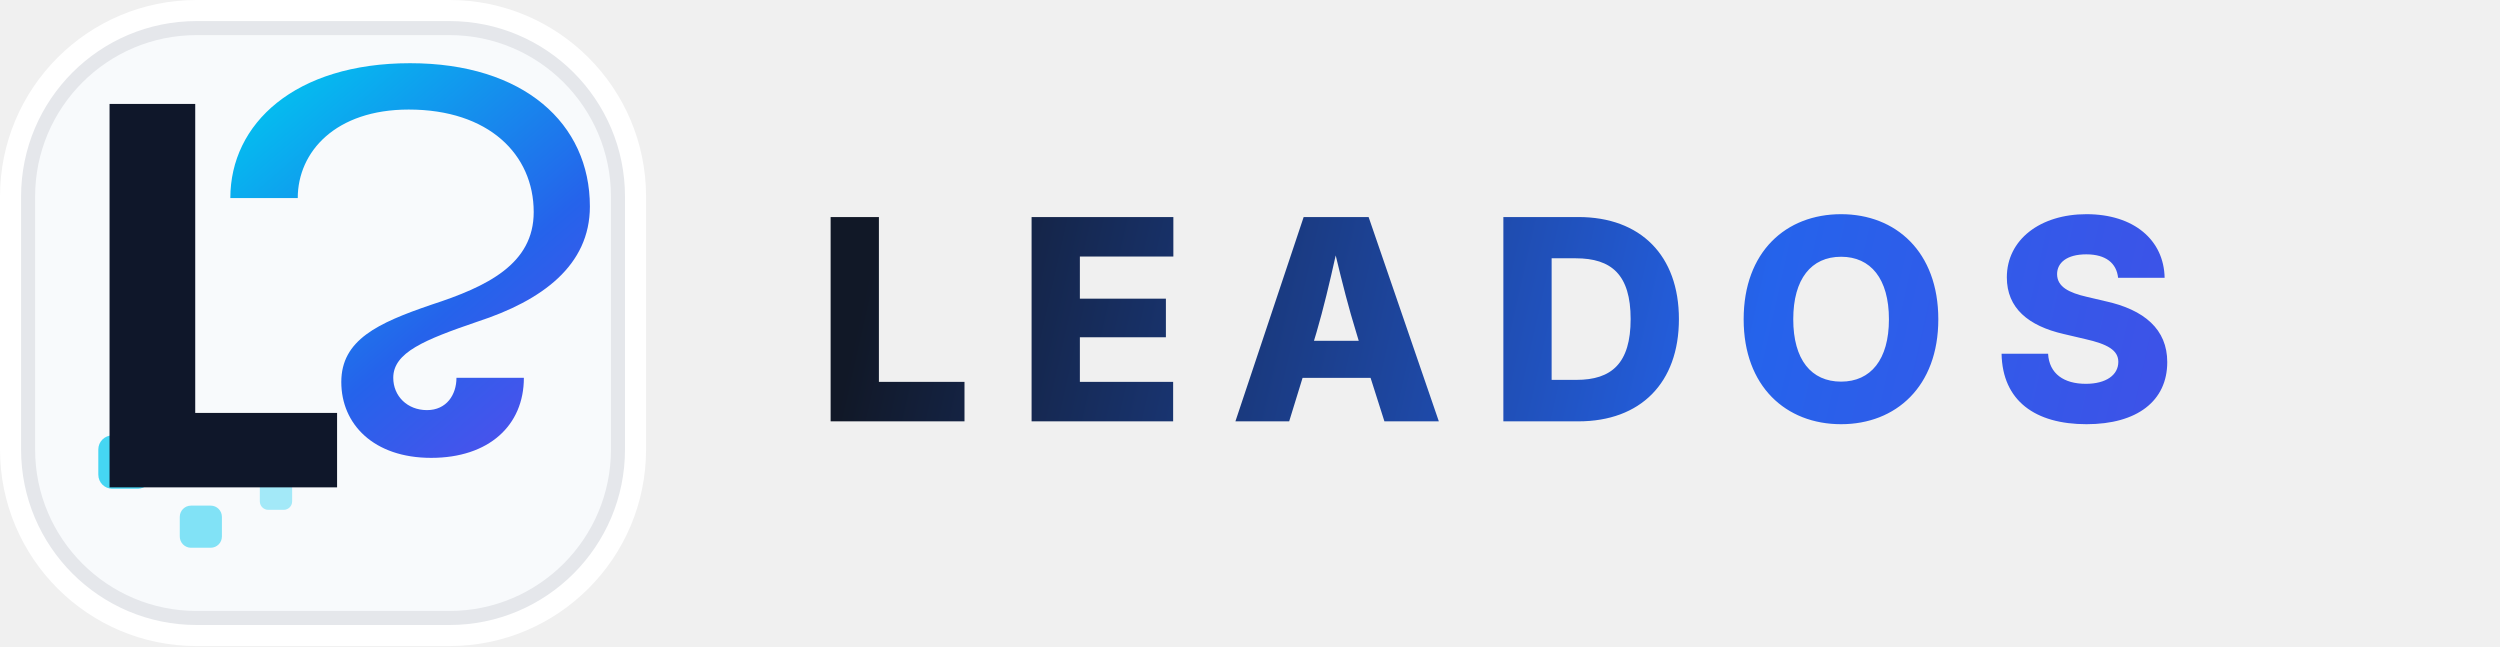
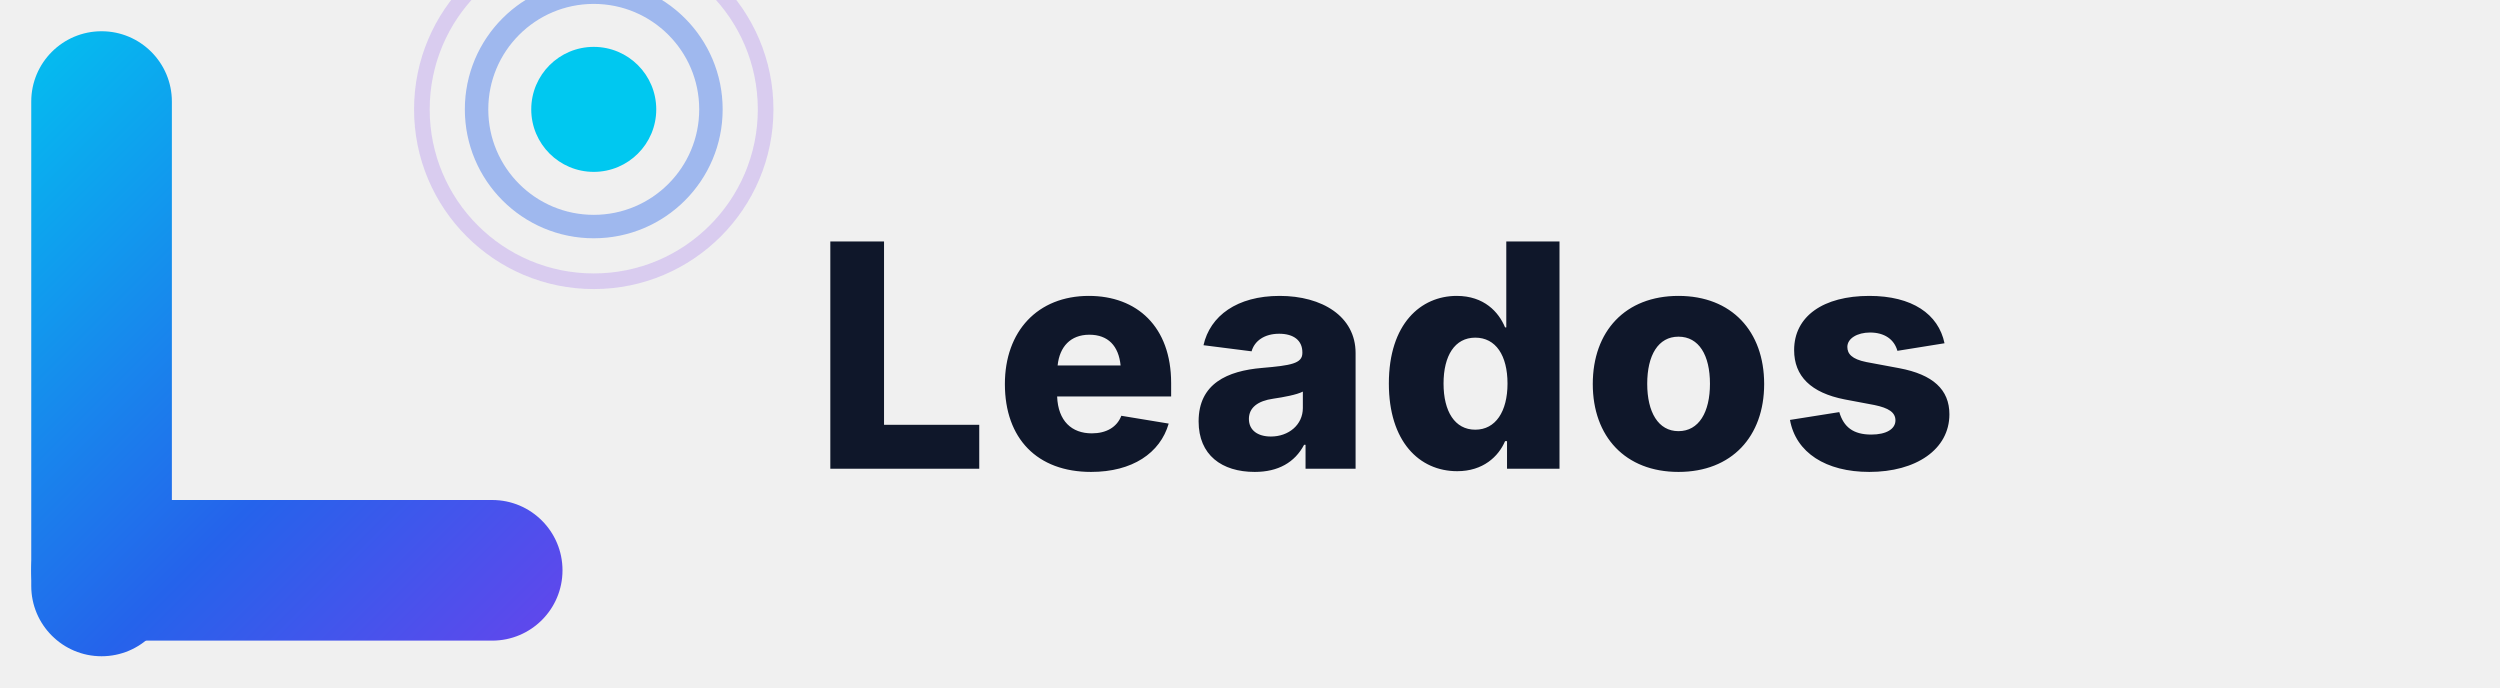
- <svg xmlns="http://www.w3.org/2000/svg" width="178" height="46" viewBox="0 0 178 46" fill="none">
+ <svg xmlns="http://www.w3.org/2000/svg" width="160" height="44" viewBox="0 0 160 44" fill="none">
  <defs>
-     <linearGradient id="ls_s" x1="18" y1="5" x2="48" y2="40" gradientUnits="userSpaceOnUse">
-       <stop offset="0" stop-color="#00C8F0" />
-       <stop offset="0.48" stop-color="#2563EB" />
-       <stop offset="1" stop-color="#7C3AED" />
-     </linearGradient>
-     <linearGradient id="word" x1="64" y1="10" x2="175" y2="35" gradientUnits="userSpaceOnUse">
-       <stop offset="0" stop-color="#111827" />
-       <stop offset="0.55" stop-color="#2563EB" />
-       <stop offset="1" stop-color="#4F46E5" />
+     <linearGradient id="mark" x1="0" y1="0" x2="44" y2="44" gradientUnits="userSpaceOnUse">
+       <stop offset="0%" stop-color="#00C8F0" />
+       <stop offset="55%" stop-color="#2563EB" />
+       <stop offset="100%" stop-color="#7C3AED" />
    </linearGradient>
  </defs>
-   <rect x="0" y="0" width="46" height="46" rx="14" fill="#FFFFFF" />
-   <rect x="2" y="2" width="42" height="42" rx="12" fill="#F8FAFC" stroke="#E5E7EB" />
-   <rect x="7" y="31" width="3.8" height="3.8" rx="1" fill="#00C8F0" opacity="0.72" />
-   <rect x="12.8" y="36" width="3" height="3" rx="0.8" fill="#00C8F0" opacity="0.48" />
-   <rect x="18.5" y="34" width="2.3" height="2.3" rx="0.6" fill="#00C8F0" opacity="0.34" />
-   <rect x="8" y="25.5" width="2.5" height="2.5" rx="0.7" fill="#00C8F0" opacity="0.28" />
-   <path d="M21.2 14.1C21.2 10.8 23.9 7.8 29.1 7.8C34.8 7.8 38 11 38 15.1C38 18.8 34.7 20.4 30.7 21.7C26.9 23 24.3 24.2 24.3 27.2C24.3 30.2 26.6 32.6 30.7 32.6C34.8 32.6 37.3 30.3 37.3 26.9H32.5C32.5 28.1 31.8 29.2 30.4 29.2C29 29.2 28 28.2 28 26.9C28 25.1 30.2 24.2 34 22.9C38.6 21.4 42 18.9 42 14.7C42 8.8 37.3 4.5 29.2 4.5C21 4.5 16.4 8.8 16.4 14.1H21.2Z" fill="url(#ls_s)" />
-   <path d="M7.8 7.4H13.9V29.4H24V34.7H7.8V7.4Z" fill="#0F172A" />
-   <text x="58" y="30" font-family="Inter, Arial, sans-serif" font-size="20" font-weight="800" letter-spacing="3" fill="url(#word)">LEADOS</text>
+   <rect x="2" y="2" width="9" height="40" rx="4.5" fill="url(#mark)" />
+   <rect x="2" y="32" width="34" height="9" rx="4.5" fill="url(#mark)" />
+   <circle cx="38" cy="7" r="4" fill="#00C8F0" />
+   <circle cx="38" cy="7" r="7.5" fill="none" stroke="#2563EB" stroke-width="1.5" opacity="0.4" />
+   <circle cx="38" cy="7" r="11" fill="none" stroke="#7C3AED" stroke-width="1" opacity="0.2" />
+   <text x="52" y="30" font-family="Inter, -apple-system, Arial, sans-serif" font-size="20" font-weight="800" fill="#0f172a" letter-spacing="0.3">Leados</text>
</svg>
